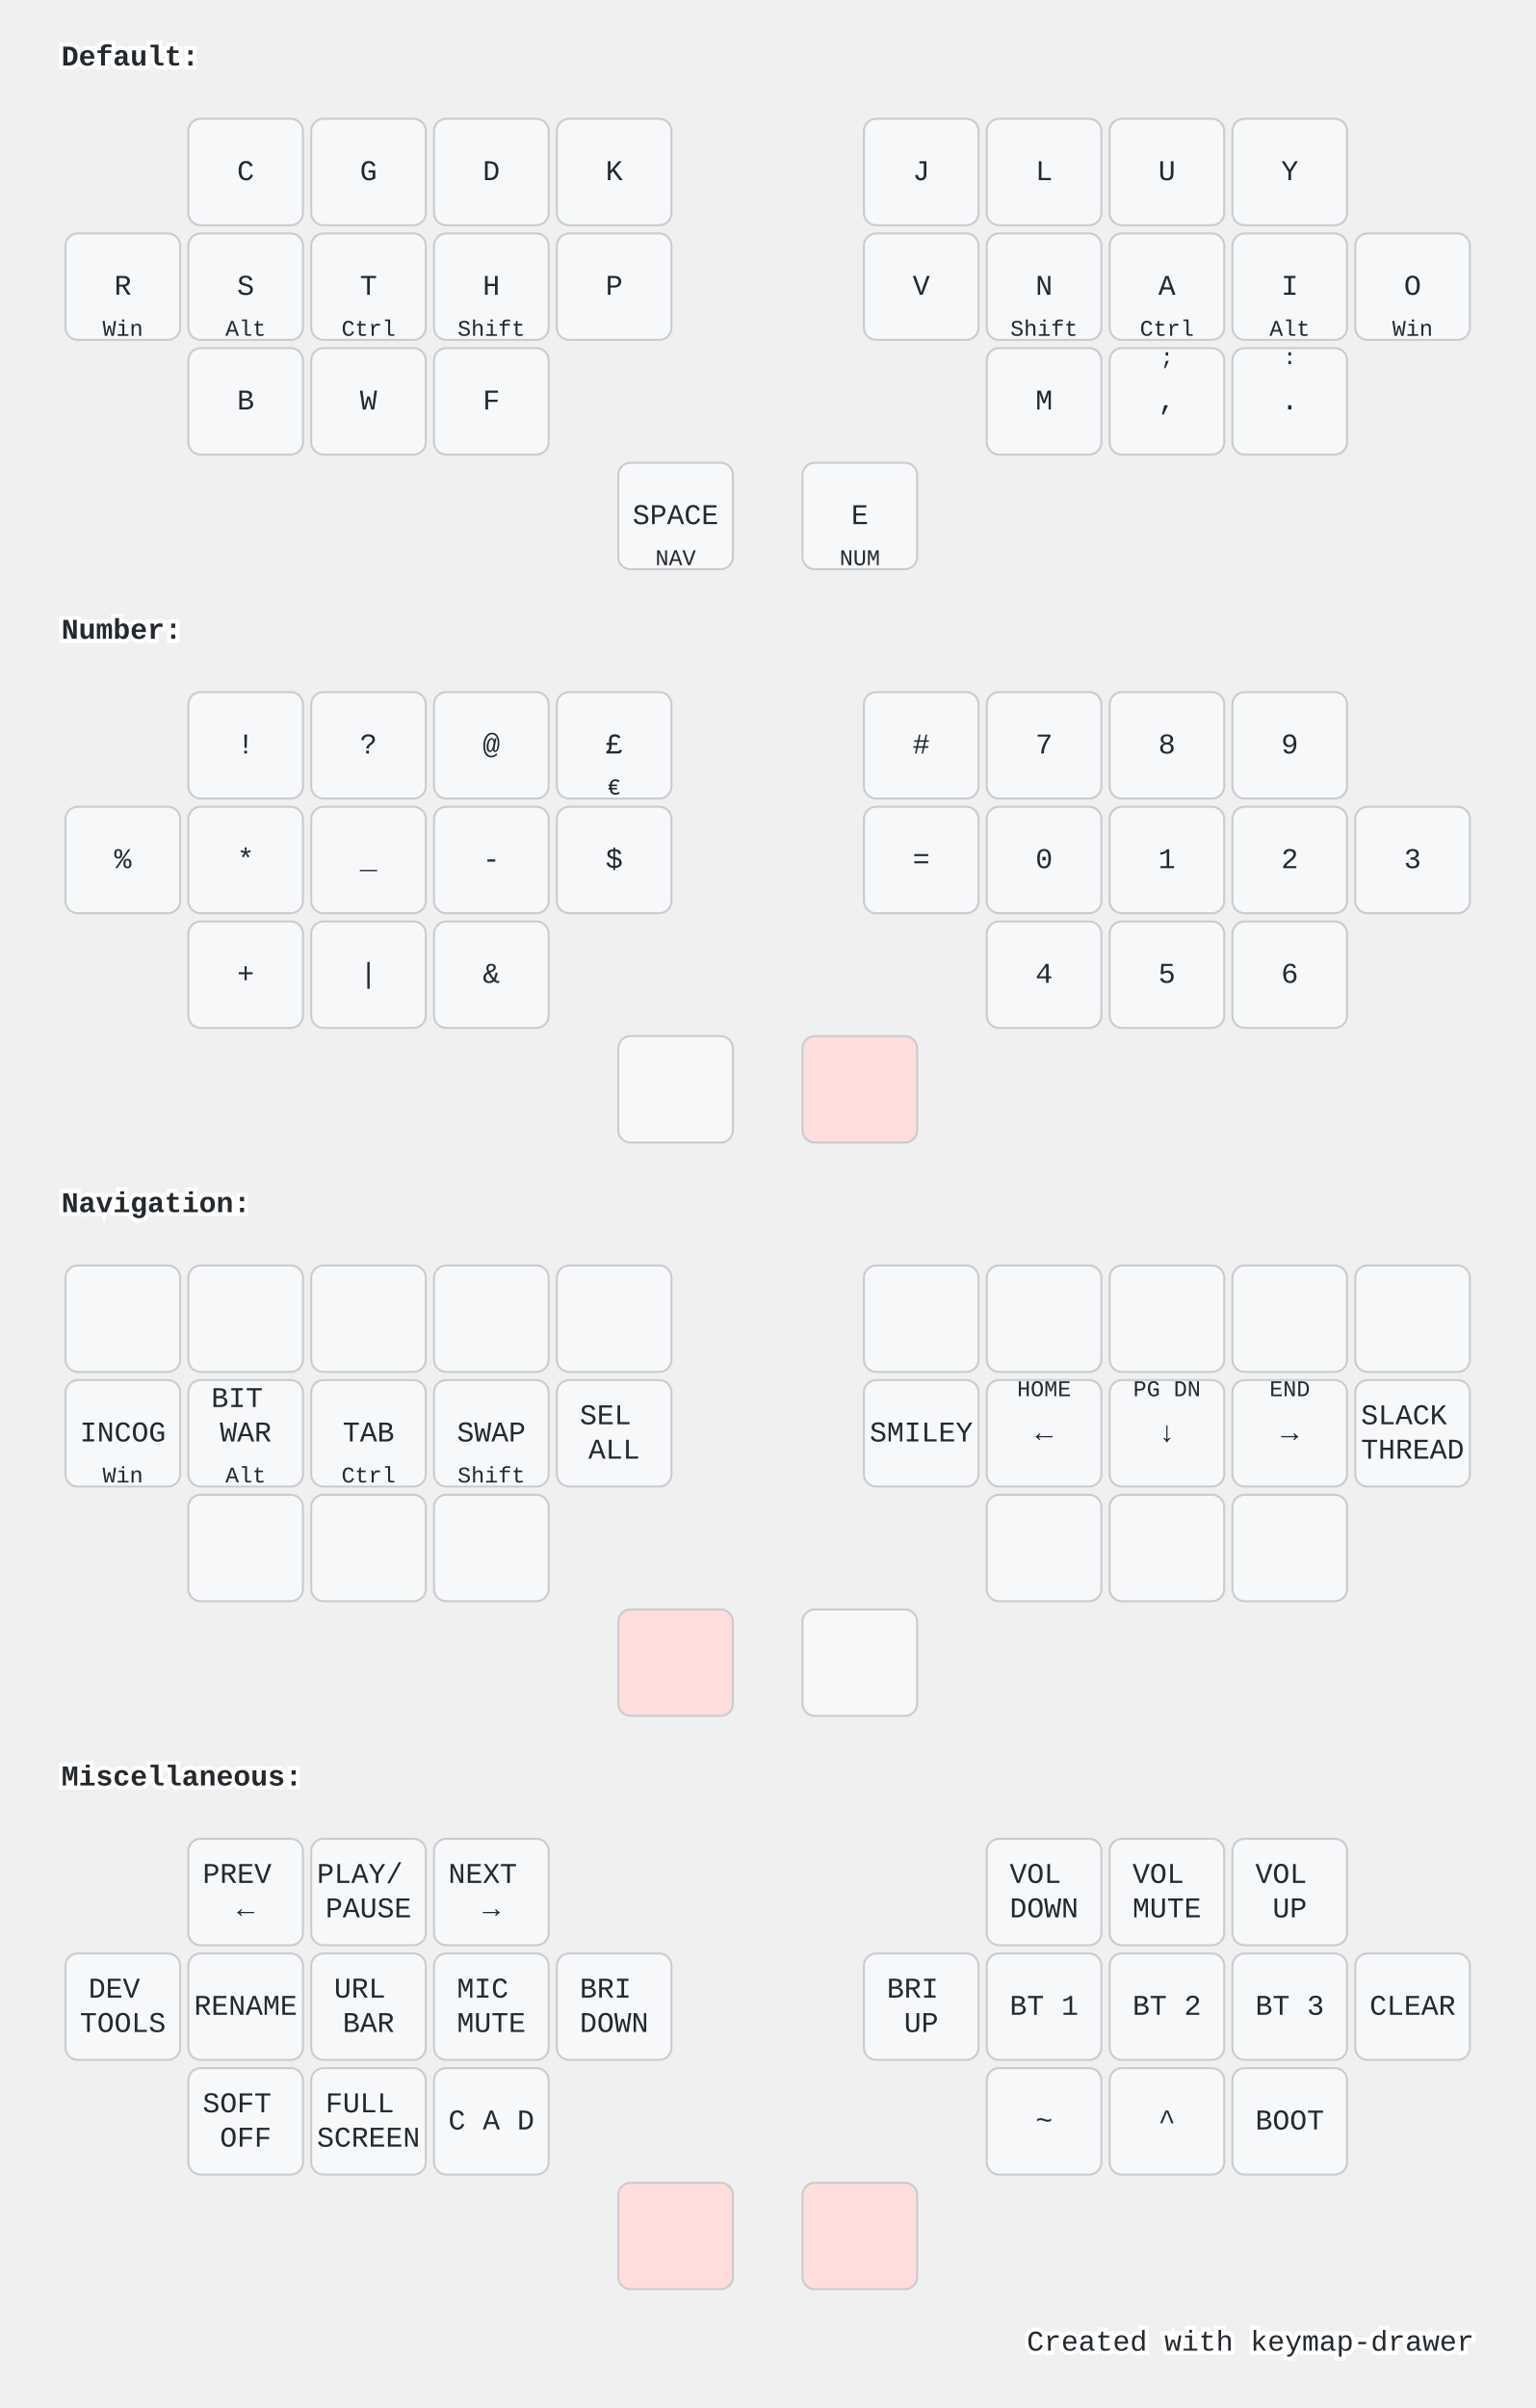
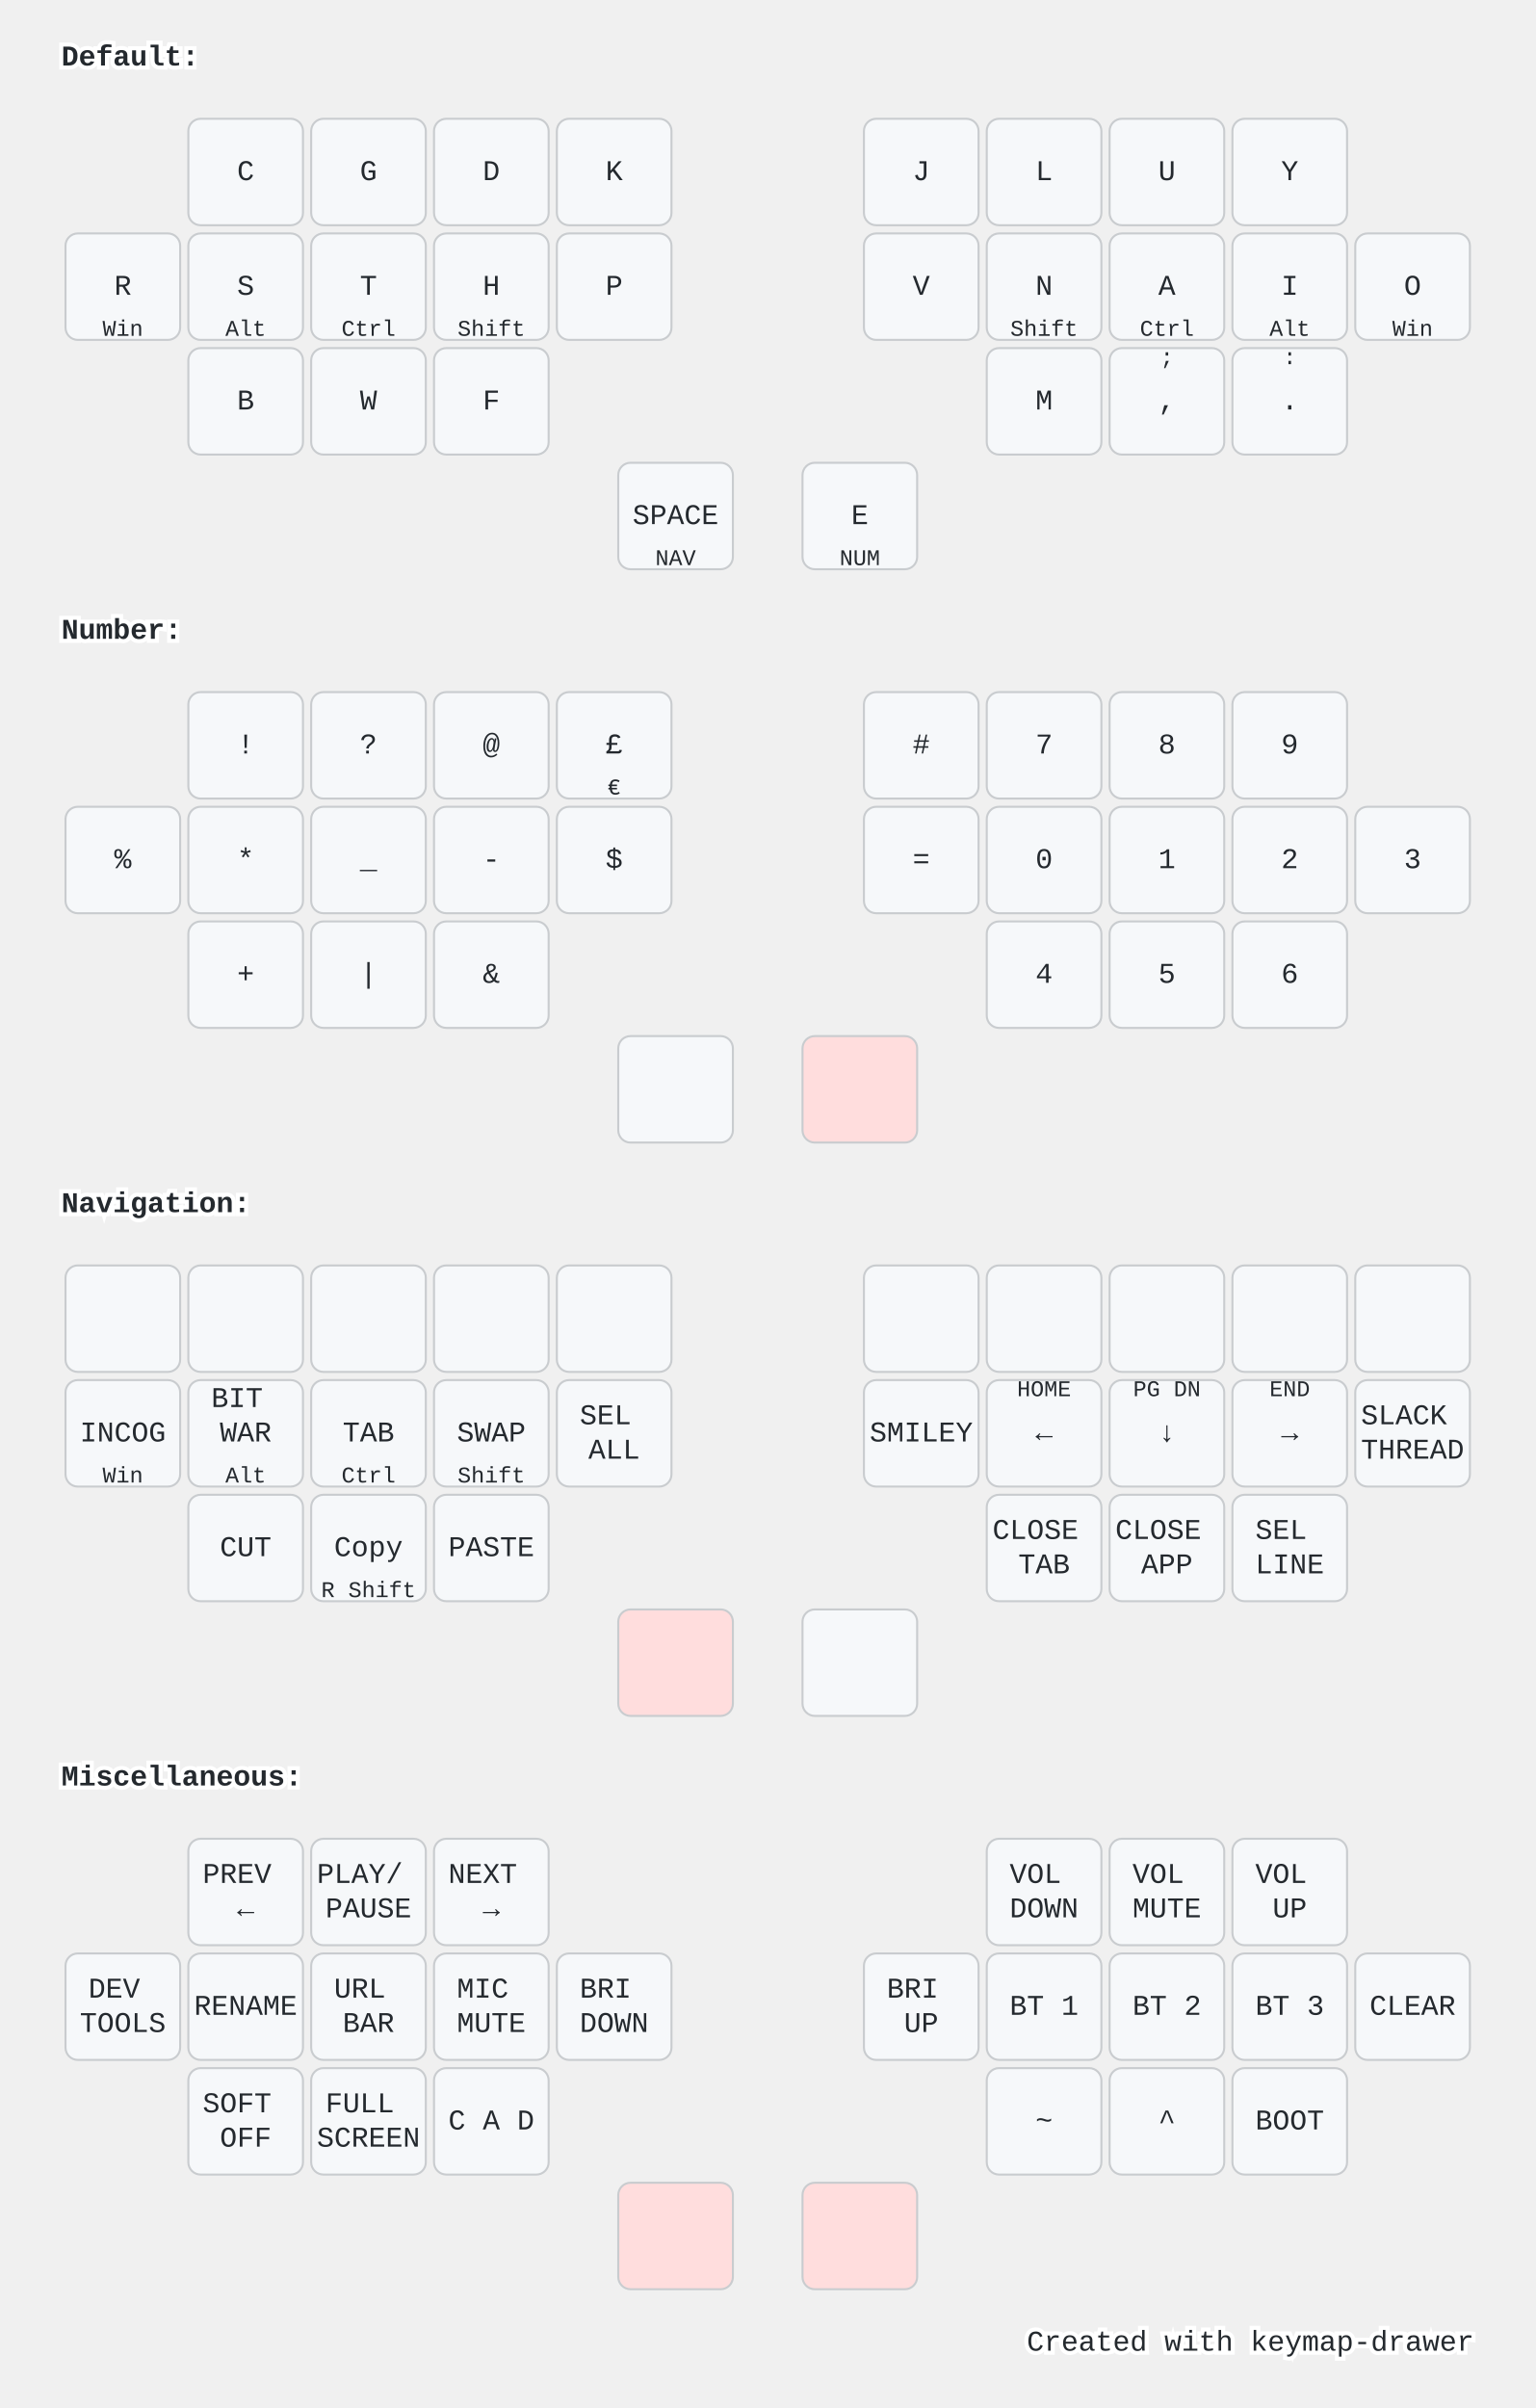
<svg xmlns="http://www.w3.org/2000/svg" width="750" height="1176" viewBox="0 0 750 1176" class="keymap">
  <style>/* inherit to force styles through use tags */
svg path {
    fill: inherit;
}

/* font and background color specifications */
svg.keymap {
    font-family: SFMono-Regular,Consolas,Liberation Mono,Menlo,monospace;
    font-size: 14px;
    font-kerning: normal;
    text-rendering: optimizeLegibility;
    fill: #24292e;
}

/* default key styling */
rect.key {
    fill: #f6f8fa;
}

rect.key, rect.combo {
    stroke: #c9cccf;
    stroke-width: 1;
}

/* default key side styling, only used is draw_key_sides is set */
rect.side {
    filter: brightness(90%);
}

/* color accent for combo boxes */
rect.combo, rect.combo-separate {
    fill: #cdf;
}

/* color accent for held keys */
rect.held, rect.combo.held {
    fill: #fdd;
}

/* color accent for ghost (optional) keys */
rect.ghost, rect.combo.ghost {
    stroke-dasharray: 4, 4;
    stroke-width: 2;
}

text {
    text-anchor: middle;
    dominant-baseline: middle;
}

/* styling for layer labels */
text.label {
    font-weight: bold;
    text-anchor: start;
    stroke: white;
    stroke-width: 4;
    paint-order: stroke;
}

/* styling for optional footer */
text.footer {
    text-anchor: end;
    dominant-baseline: auto;
    stroke: white;
    stroke-width: 4;
    paint-order: stroke;
}

/* styling for combo tap, and key hold/shifted label text */
text.combo, text.hold, text.shifted {
    font-size: 11px;
}

text.hold {
    text-anchor: middle;
    dominant-baseline: auto;
}

text.shifted {
    text-anchor: middle;
    dominant-baseline: hanging;
}

text.layer-activator {
    text-decoration: underline;
}

/* styling for hold/shifted label text in combo box */
text.combo.hold, text.combo.shifted {
    font-size: 8px;
}

/* lighter symbol for transparent keys */
text.trans {
    fill: #7b7e81;
}

/* styling for combo dendrons */
path.combo {
    stroke-width: 1;
    stroke: gray;
    fill: none;
}

/* Start Tabler Icons Cleanup */
/* cannot use height/width with glyphs */
.icon-tabler &gt; path {
    fill: inherit;
    stroke: inherit;
    stroke-width: 2;
}
/* hide tabler's default box */
.icon-tabler &gt; path[stroke="none"][fill="none"] {
    visibility: hidden;
}
/* End Tabler Icons Cleanup */

.ghost {
  display: none !important;
}</style>
  <g transform="translate(30, 0)" class="layer-Default">
    <text x="0" y="28" class="label" id="Default">Default:</text>
    <g transform="translate(0, 56)">
      <g transform="translate(30, 28)" class="key ghost keypos-0">
        <rect rx="6" ry="6" x="-28" y="-26" width="56" height="52" class="key ghost" />
      </g>
      <g transform="translate(90, 28)" class="key keypos-1">
        <rect rx="6" ry="6" x="-28" y="-26" width="56" height="52" class="key" />
        <text x="0" y="0" class="key tap">C</text>
      </g>
      <g transform="translate(150, 28)" class="key keypos-2">
        <rect rx="6" ry="6" x="-28" y="-26" width="56" height="52" class="key" />
        <text x="0" y="0" class="key tap">G</text>
      </g>
      <g transform="translate(210, 28)" class="key keypos-3">
        <rect rx="6" ry="6" x="-28" y="-26" width="56" height="52" class="key" />
        <text x="0" y="0" class="key tap">D</text>
      </g>
      <g transform="translate(270, 28)" class="key keypos-4">
        <rect rx="6" ry="6" x="-28" y="-26" width="56" height="52" class="key" />
        <text x="0" y="0" class="key tap">K</text>
      </g>
      <g transform="translate(420, 28)" class="key keypos-5">
        <rect rx="6" ry="6" x="-28" y="-26" width="56" height="52" class="key" />
        <text x="0" y="0" class="key tap">J</text>
      </g>
      <g transform="translate(480, 28)" class="key keypos-6">
        <rect rx="6" ry="6" x="-28" y="-26" width="56" height="52" class="key" />
        <text x="0" y="0" class="key tap">L</text>
      </g>
      <g transform="translate(540, 28)" class="key keypos-7">
        <rect rx="6" ry="6" x="-28" y="-26" width="56" height="52" class="key" />
        <text x="0" y="0" class="key tap">U</text>
      </g>
      <g transform="translate(600, 28)" class="key keypos-8">
        <rect rx="6" ry="6" x="-28" y="-26" width="56" height="52" class="key" />
        <text x="0" y="0" class="key tap">Y</text>
      </g>
      <g transform="translate(660, 28)" class="key ghost keypos-9">
        <rect rx="6" ry="6" x="-28" y="-26" width="56" height="52" class="key ghost" />
      </g>
      <g transform="translate(30, 84)" class="key keypos-10">
        <rect rx="6" ry="6" x="-28" y="-26" width="56" height="52" class="key" />
        <text x="0" y="0" class="key tap">R</text>
        <text x="0" y="24" class="key hold">Win</text>
      </g>
      <g transform="translate(90, 84)" class="key keypos-11">
        <rect rx="6" ry="6" x="-28" y="-26" width="56" height="52" class="key" />
        <text x="0" y="0" class="key tap">S</text>
        <text x="0" y="24" class="key hold">Alt</text>
      </g>
      <g transform="translate(150, 84)" class="key keypos-12">
        <rect rx="6" ry="6" x="-28" y="-26" width="56" height="52" class="key" />
        <text x="0" y="0" class="key tap">T</text>
        <text x="0" y="24" class="key hold">Ctrl</text>
      </g>
      <g transform="translate(210, 84)" class="key keypos-13">
        <rect rx="6" ry="6" x="-28" y="-26" width="56" height="52" class="key" />
        <text x="0" y="0" class="key tap">H</text>
        <text x="0" y="24" class="key hold">Shift</text>
      </g>
      <g transform="translate(270, 84)" class="key keypos-14">
        <rect rx="6" ry="6" x="-28" y="-26" width="56" height="52" class="key" />
        <text x="0" y="0" class="key tap">P</text>
      </g>
      <g transform="translate(420, 84)" class="key keypos-15">
        <rect rx="6" ry="6" x="-28" y="-26" width="56" height="52" class="key" />
        <text x="0" y="0" class="key tap">V</text>
      </g>
      <g transform="translate(480, 84)" class="key keypos-16">
        <rect rx="6" ry="6" x="-28" y="-26" width="56" height="52" class="key" />
        <text x="0" y="0" class="key tap">N</text>
        <text x="0" y="24" class="key hold">Shift</text>
      </g>
      <g transform="translate(540, 84)" class="key keypos-17">
        <rect rx="6" ry="6" x="-28" y="-26" width="56" height="52" class="key" />
        <text x="0" y="0" class="key tap">A</text>
        <text x="0" y="24" class="key hold">Ctrl</text>
      </g>
      <g transform="translate(600, 84)" class="key keypos-18">
        <rect rx="6" ry="6" x="-28" y="-26" width="56" height="52" class="key" />
        <text x="0" y="0" class="key tap">I</text>
        <text x="0" y="24" class="key hold">Alt</text>
      </g>
      <g transform="translate(660, 84)" class="key keypos-19">
        <rect rx="6" ry="6" x="-28" y="-26" width="56" height="52" class="key" />
        <text x="0" y="0" class="key tap">O</text>
        <text x="0" y="24" class="key hold">Win</text>
      </g>
      <g transform="translate(90, 140)" class="key keypos-20">
        <rect rx="6" ry="6" x="-28" y="-26" width="56" height="52" class="key" />
        <text x="0" y="0" class="key tap">B</text>
      </g>
      <g transform="translate(150, 140)" class="key keypos-21">
        <rect rx="6" ry="6" x="-28" y="-26" width="56" height="52" class="key" />
        <text x="0" y="0" class="key tap">W</text>
      </g>
      <g transform="translate(210, 140)" class="key keypos-22">
        <rect rx="6" ry="6" x="-28" y="-26" width="56" height="52" class="key" />
        <text x="0" y="0" class="key tap">F</text>
      </g>
      <g transform="translate(480, 140)" class="key keypos-23">
        <rect rx="6" ry="6" x="-28" y="-26" width="56" height="52" class="key" />
        <text x="0" y="0" class="key tap">M</text>
      </g>
      <g transform="translate(540, 140)" class="key keypos-24">
        <rect rx="6" ry="6" x="-28" y="-26" width="56" height="52" class="key" />
        <text x="0" y="0" class="key tap">,</text>
        <text x="0" y="-24" class="key shifted">;</text>
      </g>
      <g transform="translate(600, 140)" class="key keypos-25">
        <rect rx="6" ry="6" x="-28" y="-26" width="56" height="52" class="key" />
        <text x="0" y="0" class="key tap">.</text>
        <text x="0" y="-24" class="key shifted">:</text>
      </g>
      <g transform="translate(240, 196)" class="key ghost keypos-26">
        <rect rx="6" ry="6" x="-28" y="-26" width="56" height="52" class="key ghost" />
      </g>
      <g transform="translate(300, 196)" class="key keypos-27">
        <rect rx="6" ry="6" x="-28" y="-26" width="56" height="52" class="key" />
        <text x="0" y="0" class="key tap">SPACE</text>
        <text x="0" y="24" class="key hold">NAV</text>
      </g>
      <g transform="translate(390, 196)" class="key keypos-28">
        <rect rx="6" ry="6" x="-28" y="-26" width="56" height="52" class="key" />
        <text x="0" y="0" class="key tap">E</text>
        <text x="0" y="24" class="key hold">NUM</text>
      </g>
      <g transform="translate(450, 196)" class="key ghost keypos-29">
        <rect rx="6" ry="6" x="-28" y="-26" width="56" height="52" class="key ghost" />
      </g>
    </g>
  </g>
  <g transform="translate(30, 280)" class="layer-Number">
    <text x="0" y="28" class="label" id="Number">Number:</text>
    <g transform="translate(0, 56)">
      <g transform="translate(30, 28)" class="key ghost keypos-0">
        <rect rx="6" ry="6" x="-28" y="-26" width="56" height="52" class="key ghost" />
      </g>
      <g transform="translate(90, 28)" class="key keypos-1">
        <rect rx="6" ry="6" x="-28" y="-26" width="56" height="52" class="key" />
        <text x="0" y="0" class="key tap">!</text>
      </g>
      <g transform="translate(150, 28)" class="key keypos-2">
        <rect rx="6" ry="6" x="-28" y="-26" width="56" height="52" class="key" />
        <text x="0" y="0" class="key tap">?</text>
      </g>
      <g transform="translate(210, 28)" class="key keypos-3">
        <rect rx="6" ry="6" x="-28" y="-26" width="56" height="52" class="key" />
        <text x="0" y="0" class="key tap">@</text>
      </g>
      <g transform="translate(270, 28)" class="key keypos-4">
        <rect rx="6" ry="6" x="-28" y="-26" width="56" height="52" class="key" />
        <text x="0" y="0" class="key tap">£</text>
        <text x="0" y="24" class="key hold">€</text>
      </g>
      <g transform="translate(420, 28)" class="key keypos-5">
        <rect rx="6" ry="6" x="-28" y="-26" width="56" height="52" class="key" />
        <text x="0" y="0" class="key tap">#</text>
      </g>
      <g transform="translate(480, 28)" class="key keypos-6">
        <rect rx="6" ry="6" x="-28" y="-26" width="56" height="52" class="key" />
        <text x="0" y="0" class="key tap">7</text>
      </g>
      <g transform="translate(540, 28)" class="key keypos-7">
        <rect rx="6" ry="6" x="-28" y="-26" width="56" height="52" class="key" />
        <text x="0" y="0" class="key tap">8</text>
      </g>
      <g transform="translate(600, 28)" class="key keypos-8">
        <rect rx="6" ry="6" x="-28" y="-26" width="56" height="52" class="key" />
        <text x="0" y="0" class="key tap">9</text>
      </g>
      <g transform="translate(660, 28)" class="key ghost keypos-9">
        <rect rx="6" ry="6" x="-28" y="-26" width="56" height="52" class="key ghost" />
      </g>
      <g transform="translate(30, 84)" class="key keypos-10">
        <rect rx="6" ry="6" x="-28" y="-26" width="56" height="52" class="key" />
        <text x="0" y="0" class="key tap">%</text>
      </g>
      <g transform="translate(90, 84)" class="key keypos-11">
        <rect rx="6" ry="6" x="-28" y="-26" width="56" height="52" class="key" />
        <text x="0" y="0" class="key tap">*</text>
      </g>
      <g transform="translate(150, 84)" class="key keypos-12">
        <rect rx="6" ry="6" x="-28" y="-26" width="56" height="52" class="key" />
        <text x="0" y="0" class="key tap">_</text>
      </g>
      <g transform="translate(210, 84)" class="key keypos-13">
        <rect rx="6" ry="6" x="-28" y="-26" width="56" height="52" class="key" />
        <text x="0" y="0" class="key tap">-</text>
      </g>
      <g transform="translate(270, 84)" class="key keypos-14">
        <rect rx="6" ry="6" x="-28" y="-26" width="56" height="52" class="key" />
        <text x="0" y="0" class="key tap">$</text>
      </g>
      <g transform="translate(420, 84)" class="key keypos-15">
        <rect rx="6" ry="6" x="-28" y="-26" width="56" height="52" class="key" />
        <text x="0" y="0" class="key tap">=</text>
      </g>
      <g transform="translate(480, 84)" class="key keypos-16">
        <rect rx="6" ry="6" x="-28" y="-26" width="56" height="52" class="key" />
        <text x="0" y="0" class="key tap">0</text>
      </g>
      <g transform="translate(540, 84)" class="key keypos-17">
        <rect rx="6" ry="6" x="-28" y="-26" width="56" height="52" class="key" />
        <text x="0" y="0" class="key tap">1</text>
      </g>
      <g transform="translate(600, 84)" class="key keypos-18">
        <rect rx="6" ry="6" x="-28" y="-26" width="56" height="52" class="key" />
        <text x="0" y="0" class="key tap">2</text>
      </g>
      <g transform="translate(660, 84)" class="key keypos-19">
        <rect rx="6" ry="6" x="-28" y="-26" width="56" height="52" class="key" />
        <text x="0" y="0" class="key tap">3</text>
      </g>
      <g transform="translate(90, 140)" class="key keypos-20">
        <rect rx="6" ry="6" x="-28" y="-26" width="56" height="52" class="key" />
        <text x="0" y="0" class="key tap">+</text>
      </g>
      <g transform="translate(150, 140)" class="key keypos-21">
        <rect rx="6" ry="6" x="-28" y="-26" width="56" height="52" class="key" />
        <text x="0" y="0" class="key tap">|</text>
      </g>
      <g transform="translate(210, 140)" class="key keypos-22">
        <rect rx="6" ry="6" x="-28" y="-26" width="56" height="52" class="key" />
        <text x="0" y="0" class="key tap">&amp;</text>
      </g>
      <g transform="translate(480, 140)" class="key keypos-23">
        <rect rx="6" ry="6" x="-28" y="-26" width="56" height="52" class="key" />
        <text x="0" y="0" class="key tap">4</text>
      </g>
      <g transform="translate(540, 140)" class="key keypos-24">
        <rect rx="6" ry="6" x="-28" y="-26" width="56" height="52" class="key" />
        <text x="0" y="0" class="key tap">5</text>
      </g>
      <g transform="translate(600, 140)" class="key keypos-25">
        <rect rx="6" ry="6" x="-28" y="-26" width="56" height="52" class="key" />
        <text x="0" y="0" class="key tap">6</text>
      </g>
      <g transform="translate(240, 196)" class="key ghost keypos-26">
        <rect rx="6" ry="6" x="-28" y="-26" width="56" height="52" class="key ghost" />
      </g>
      <g transform="translate(300, 196)" class="key keypos-27">
        <rect rx="6" ry="6" x="-28" y="-26" width="56" height="52" class="key" />
      </g>
      <g transform="translate(390, 196)" class="key held keypos-28">
        <rect rx="6" ry="6" x="-28" y="-26" width="56" height="52" class="key held" />
      </g>
      <g transform="translate(450, 196)" class="key ghost keypos-29">
        <rect rx="6" ry="6" x="-28" y="-26" width="56" height="52" class="key ghost" />
      </g>
    </g>
  </g>
  <g transform="translate(30, 560)" class="layer-Navigation">
    <text x="0" y="28" class="label" id="Navigation">Navigation:</text>
    <g transform="translate(0, 56)">
      <g transform="translate(30, 28)" class="key keypos-0">
        <rect rx="6" ry="6" x="-28" y="-26" width="56" height="52" class="key" />
      </g>
      <g transform="translate(90, 28)" class="key keypos-1">
        <rect rx="6" ry="6" x="-28" y="-26" width="56" height="52" class="key" />
      </g>
      <g transform="translate(150, 28)" class="key keypos-2">
        <rect rx="6" ry="6" x="-28" y="-26" width="56" height="52" class="key" />
      </g>
      <g transform="translate(210, 28)" class="key keypos-3">
        <rect rx="6" ry="6" x="-28" y="-26" width="56" height="52" class="key" />
      </g>
      <g transform="translate(270, 28)" class="key keypos-4">
        <rect rx="6" ry="6" x="-28" y="-26" width="56" height="52" class="key" />
      </g>
      <g transform="translate(420, 28)" class="key keypos-5">
        <rect rx="6" ry="6" x="-28" y="-26" width="56" height="52" class="key" />
      </g>
      <g transform="translate(480, 28)" class="key keypos-6">
        <rect rx="6" ry="6" x="-28" y="-26" width="56" height="52" class="key" />
      </g>
      <g transform="translate(540, 28)" class="key keypos-7">
        <rect rx="6" ry="6" x="-28" y="-26" width="56" height="52" class="key" />
      </g>
      <g transform="translate(600, 28)" class="key keypos-8">
        <rect rx="6" ry="6" x="-28" y="-26" width="56" height="52" class="key" />
      </g>
      <g transform="translate(660, 28)" class="key keypos-9">
        <rect rx="6" ry="6" x="-28" y="-26" width="56" height="52" class="key" />
      </g>
      <g transform="translate(30, 84)" class="key keypos-10">
        <rect rx="6" ry="6" x="-28" y="-26" width="56" height="52" class="key" />
        <text x="0" y="0" class="key tap">INCOG</text>
        <text x="0" y="24" class="key hold">Win</text>
      </g>
      <g transform="translate(90, 84)" class="key keypos-11">
        <rect rx="6" ry="6" x="-28" y="-26" width="56" height="52" class="key" />
        <text x="0" y="0" class="key tap">
          <tspan x="0" dy="-1.2em">BIT</tspan>
          <tspan x="0" dy="1.2em">WAR</tspan>
        </text>
        <text x="0" y="24" class="key hold">Alt</text>
      </g>
      <g transform="translate(150, 84)" class="key keypos-12">
        <rect rx="6" ry="6" x="-28" y="-26" width="56" height="52" class="key" />
        <text x="0" y="0" class="key tap">TAB</text>
        <text x="0" y="24" class="key hold">Ctrl</text>
      </g>
      <g transform="translate(210, 84)" class="key keypos-13">
        <rect rx="6" ry="6" x="-28" y="-26" width="56" height="52" class="key" />
        <text x="0" y="0" class="key tap">SWAP</text>
        <text x="0" y="24" class="key hold">Shift</text>
      </g>
      <g transform="translate(270, 84)" class="key keypos-14">
        <rect rx="6" ry="6" x="-28" y="-26" width="56" height="52" class="key" />
        <text x="0" y="0" class="key tap">
          <tspan x="0" dy="-0.6em">SEL</tspan>
          <tspan x="0" dy="1.2em">ALL</tspan>
        </text>
      </g>
      <g transform="translate(420, 84)" class="key keypos-15">
        <rect rx="6" ry="6" x="-28" y="-26" width="56" height="52" class="key" />
        <text x="0" y="0" class="key tap">SMILEY</text>
      </g>
      <g transform="translate(480, 84)" class="key keypos-16">
        <rect rx="6" ry="6" x="-28" y="-26" width="56" height="52" class="key" />
        <text x="0" y="0" class="key tap">←</text>
        <text x="0" y="-24" class="key shifted">HOME</text>
      </g>
      <g transform="translate(540, 84)" class="key keypos-17">
        <rect rx="6" ry="6" x="-28" y="-26" width="56" height="52" class="key" />
        <text x="0" y="0" class="key tap">↓</text>
        <text x="0" y="-24" class="key shifted">PG DN</text>
      </g>
      <g transform="translate(600, 84)" class="key keypos-18">
        <rect rx="6" ry="6" x="-28" y="-26" width="56" height="52" class="key" />
        <text x="0" y="0" class="key tap">→</text>
        <text x="0" y="-24" class="key shifted">END</text>
      </g>
      <g transform="translate(660, 84)" class="key keypos-19">
        <rect rx="6" ry="6" x="-28" y="-26" width="56" height="52" class="key" />
        <text x="0" y="0" class="key tap">
          <tspan x="0" dy="-0.6em">SLACK</tspan>
          <tspan x="0" dy="1.2em">THREAD</tspan>
        </text>
      </g>
      <g transform="translate(90, 140)" class="key keypos-20">
        <rect rx="6" ry="6" x="-28" y="-26" width="56" height="52" class="key" />
+         <text x="0" y="0" class="key tap">CUT</text>
      </g>
      <g transform="translate(150, 140)" class="key keypos-21">
        <rect rx="6" ry="6" x="-28" y="-26" width="56" height="52" class="key" />
+         <text x="0" y="0" class="key tap">Copy</text>
+         <text x="0" y="24" class="key hold">R Shift</text>
      </g>
      <g transform="translate(210, 140)" class="key keypos-22">
        <rect rx="6" ry="6" x="-28" y="-26" width="56" height="52" class="key" />
+         <text x="0" y="0" class="key tap">PASTE</text>
      </g>
      <g transform="translate(480, 140)" class="key keypos-23">
        <rect rx="6" ry="6" x="-28" y="-26" width="56" height="52" class="key" />
+         <text x="0" y="0" class="key tap">
+           <tspan x="0" dy="-0.6em">CLOSE</tspan>
+           <tspan x="0" dy="1.2em">TAB</tspan>
+         </text>
      </g>
      <g transform="translate(540, 140)" class="key keypos-24">
        <rect rx="6" ry="6" x="-28" y="-26" width="56" height="52" class="key" />
+         <text x="0" y="0" class="key tap">
+           <tspan x="0" dy="-0.6em">CLOSE</tspan>
+           <tspan x="0" dy="1.2em">APP</tspan>
+         </text>
      </g>
      <g transform="translate(600, 140)" class="key keypos-25">
        <rect rx="6" ry="6" x="-28" y="-26" width="56" height="52" class="key" />
+         <text x="0" y="0" class="key tap">
+           <tspan x="0" dy="-0.6em">SEL</tspan>
+           <tspan x="0" dy="1.2em">LINE</tspan>
+         </text>
      </g>
      <g transform="translate(240, 196)" class="key ghost keypos-26">
        <rect rx="6" ry="6" x="-28" y="-26" width="56" height="52" class="key ghost" />
      </g>
      <g transform="translate(300, 196)" class="key held keypos-27">
        <rect rx="6" ry="6" x="-28" y="-26" width="56" height="52" class="key held" />
      </g>
      <g transform="translate(390, 196)" class="key keypos-28">
        <rect rx="6" ry="6" x="-28" y="-26" width="56" height="52" class="key" />
      </g>
      <g transform="translate(450, 196)" class="key ghost keypos-29">
        <rect rx="6" ry="6" x="-28" y="-26" width="56" height="52" class="key ghost" />
      </g>
    </g>
  </g>
  <g transform="translate(30, 840)" class="layer-Miscellaneous">
    <text x="0" y="28" class="label" id="Miscellaneous">Miscellaneous:</text>
    <g transform="translate(0, 56)">
      <g transform="translate(30, 28)" class="key ghost keypos-0">
        <rect rx="6" ry="6" x="-28" y="-26" width="56" height="52" class="key ghost" />
      </g>
      <g transform="translate(90, 28)" class="key keypos-1">
        <rect rx="6" ry="6" x="-28" y="-26" width="56" height="52" class="key" />
        <text x="0" y="0" class="key tap">
          <tspan x="0" dy="-0.6em">PREV</tspan>
          <tspan x="0" dy="1.2em">←</tspan>
        </text>
      </g>
      <g transform="translate(150, 28)" class="key keypos-2">
        <rect rx="6" ry="6" x="-28" y="-26" width="56" height="52" class="key" />
        <text x="0" y="0" class="key tap">
          <tspan x="0" dy="-0.6em">PLAY/</tspan>
          <tspan x="0" dy="1.2em">PAUSE</tspan>
        </text>
      </g>
      <g transform="translate(210, 28)" class="key keypos-3">
        <rect rx="6" ry="6" x="-28" y="-26" width="56" height="52" class="key" />
        <text x="0" y="0" class="key tap">
          <tspan x="0" dy="-0.6em">NEXT</tspan>
          <tspan x="0" dy="1.2em">→</tspan>
        </text>
      </g>
      <g transform="translate(270, 28)" class="key ghost keypos-4">
        <rect rx="6" ry="6" x="-28" y="-26" width="56" height="52" class="key ghost" />
      </g>
      <g transform="translate(420, 28)" class="key ghost keypos-5">
        <rect rx="6" ry="6" x="-28" y="-26" width="56" height="52" class="key ghost" />
      </g>
      <g transform="translate(480, 28)" class="key keypos-6">
        <rect rx="6" ry="6" x="-28" y="-26" width="56" height="52" class="key" />
        <text x="0" y="0" class="key tap">
          <tspan x="0" dy="-0.6em">VOL</tspan>
          <tspan x="0" dy="1.2em">DOWN</tspan>
        </text>
      </g>
      <g transform="translate(540, 28)" class="key keypos-7">
        <rect rx="6" ry="6" x="-28" y="-26" width="56" height="52" class="key" />
        <text x="0" y="0" class="key tap">
          <tspan x="0" dy="-0.6em">VOL</tspan>
          <tspan x="0" dy="1.2em">MUTE</tspan>
        </text>
      </g>
      <g transform="translate(600, 28)" class="key keypos-8">
        <rect rx="6" ry="6" x="-28" y="-26" width="56" height="52" class="key" />
        <text x="0" y="0" class="key tap">
          <tspan x="0" dy="-0.6em">VOL</tspan>
          <tspan x="0" dy="1.2em">UP</tspan>
        </text>
      </g>
      <g transform="translate(660, 28)" class="key ghost keypos-9">
        <rect rx="6" ry="6" x="-28" y="-26" width="56" height="52" class="key ghost" />
      </g>
      <g transform="translate(30, 84)" class="key keypos-10">
        <rect rx="6" ry="6" x="-28" y="-26" width="56" height="52" class="key" />
        <text x="0" y="0" class="key tap">
          <tspan x="0" dy="-0.6em">DEV</tspan>
          <tspan x="0" dy="1.2em">TOOLS</tspan>
        </text>
      </g>
      <g transform="translate(90, 84)" class="key keypos-11">
        <rect rx="6" ry="6" x="-28" y="-26" width="56" height="52" class="key" />
        <text x="0" y="0" class="key tap">RENAME</text>
      </g>
      <g transform="translate(150, 84)" class="key keypos-12">
        <rect rx="6" ry="6" x="-28" y="-26" width="56" height="52" class="key" />
        <text x="0" y="0" class="key tap">
          <tspan x="0" dy="-0.6em">URL</tspan>
          <tspan x="0" dy="1.2em">BAR</tspan>
        </text>
      </g>
      <g transform="translate(210, 84)" class="key keypos-13">
        <rect rx="6" ry="6" x="-28" y="-26" width="56" height="52" class="key" />
        <text x="0" y="0" class="key tap">
          <tspan x="0" dy="-0.6em">MIC</tspan>
          <tspan x="0" dy="1.2em">MUTE</tspan>
        </text>
      </g>
      <g transform="translate(270, 84)" class="key keypos-14">
        <rect rx="6" ry="6" x="-28" y="-26" width="56" height="52" class="key" />
        <text x="0" y="0" class="key tap">
          <tspan x="0" dy="-0.6em">BRI</tspan>
          <tspan x="0" dy="1.2em">DOWN</tspan>
        </text>
      </g>
      <g transform="translate(420, 84)" class="key keypos-15">
        <rect rx="6" ry="6" x="-28" y="-26" width="56" height="52" class="key" />
        <text x="0" y="0" class="key tap">
          <tspan x="0" dy="-0.6em">BRI</tspan>
          <tspan x="0" dy="1.2em">UP</tspan>
        </text>
      </g>
      <g transform="translate(480, 84)" class="key keypos-16">
        <rect rx="6" ry="6" x="-28" y="-26" width="56" height="52" class="key" />
        <text x="0" y="0" class="key tap">BT 1</text>
      </g>
      <g transform="translate(540, 84)" class="key keypos-17">
        <rect rx="6" ry="6" x="-28" y="-26" width="56" height="52" class="key" />
        <text x="0" y="0" class="key tap">BT 2</text>
      </g>
      <g transform="translate(600, 84)" class="key keypos-18">
        <rect rx="6" ry="6" x="-28" y="-26" width="56" height="52" class="key" />
        <text x="0" y="0" class="key tap">BT 3</text>
      </g>
      <g transform="translate(660, 84)" class="key keypos-19">
        <rect rx="6" ry="6" x="-28" y="-26" width="56" height="52" class="key" />
        <text x="0" y="0" class="key tap">CLEAR</text>
      </g>
      <g transform="translate(90, 140)" class="key keypos-20">
        <rect rx="6" ry="6" x="-28" y="-26" width="56" height="52" class="key" />
        <text x="0" y="0" class="key tap">
          <tspan x="0" dy="-0.6em">SOFT</tspan>
          <tspan x="0" dy="1.2em">OFF</tspan>
        </text>
      </g>
      <g transform="translate(150, 140)" class="key keypos-21">
        <rect rx="6" ry="6" x="-28" y="-26" width="56" height="52" class="key" />
        <text x="0" y="0" class="key tap">
          <tspan x="0" dy="-0.6em">FULL</tspan>
          <tspan x="0" dy="1.2em">SCREEN</tspan>
        </text>
      </g>
      <g transform="translate(210, 140)" class="key keypos-22">
        <rect rx="6" ry="6" x="-28" y="-26" width="56" height="52" class="key" />
        <text x="0" y="0" class="key tap">C A D</text>
      </g>
      <g transform="translate(480, 140)" class="key keypos-23">
        <rect rx="6" ry="6" x="-28" y="-26" width="56" height="52" class="key" />
        <text x="0" y="0" class="key tap">~</text>
      </g>
      <g transform="translate(540, 140)" class="key keypos-24">
        <rect rx="6" ry="6" x="-28" y="-26" width="56" height="52" class="key" />
        <text x="0" y="0" class="key tap">^</text>
      </g>
      <g transform="translate(600, 140)" class="key keypos-25">
        <rect rx="6" ry="6" x="-28" y="-26" width="56" height="52" class="key" />
        <text x="0" y="0" class="key tap">BOOT</text>
      </g>
      <g transform="translate(240, 196)" class="key ghost keypos-26">
        <rect rx="6" ry="6" x="-28" y="-26" width="56" height="52" class="key ghost" />
      </g>
      <g transform="translate(300, 196)" class="key held keypos-27">
        <rect rx="6" ry="6" x="-28" y="-26" width="56" height="52" class="key held" />
      </g>
      <g transform="translate(390, 196)" class="key held keypos-28">
        <rect rx="6" ry="6" x="-28" y="-26" width="56" height="52" class="key held" />
      </g>
      <g transform="translate(450, 196)" class="key ghost keypos-29">
        <rect rx="6" ry="6" x="-28" y="-26" width="56" height="52" class="key ghost" />
      </g>
    </g>
  </g>
  <text x="720.0" y="1148.0" class="footer">Created with <a href="https://github.com/caksoylar/keymap-drawer">keymap-drawer</a>
  </text>
</svg>
